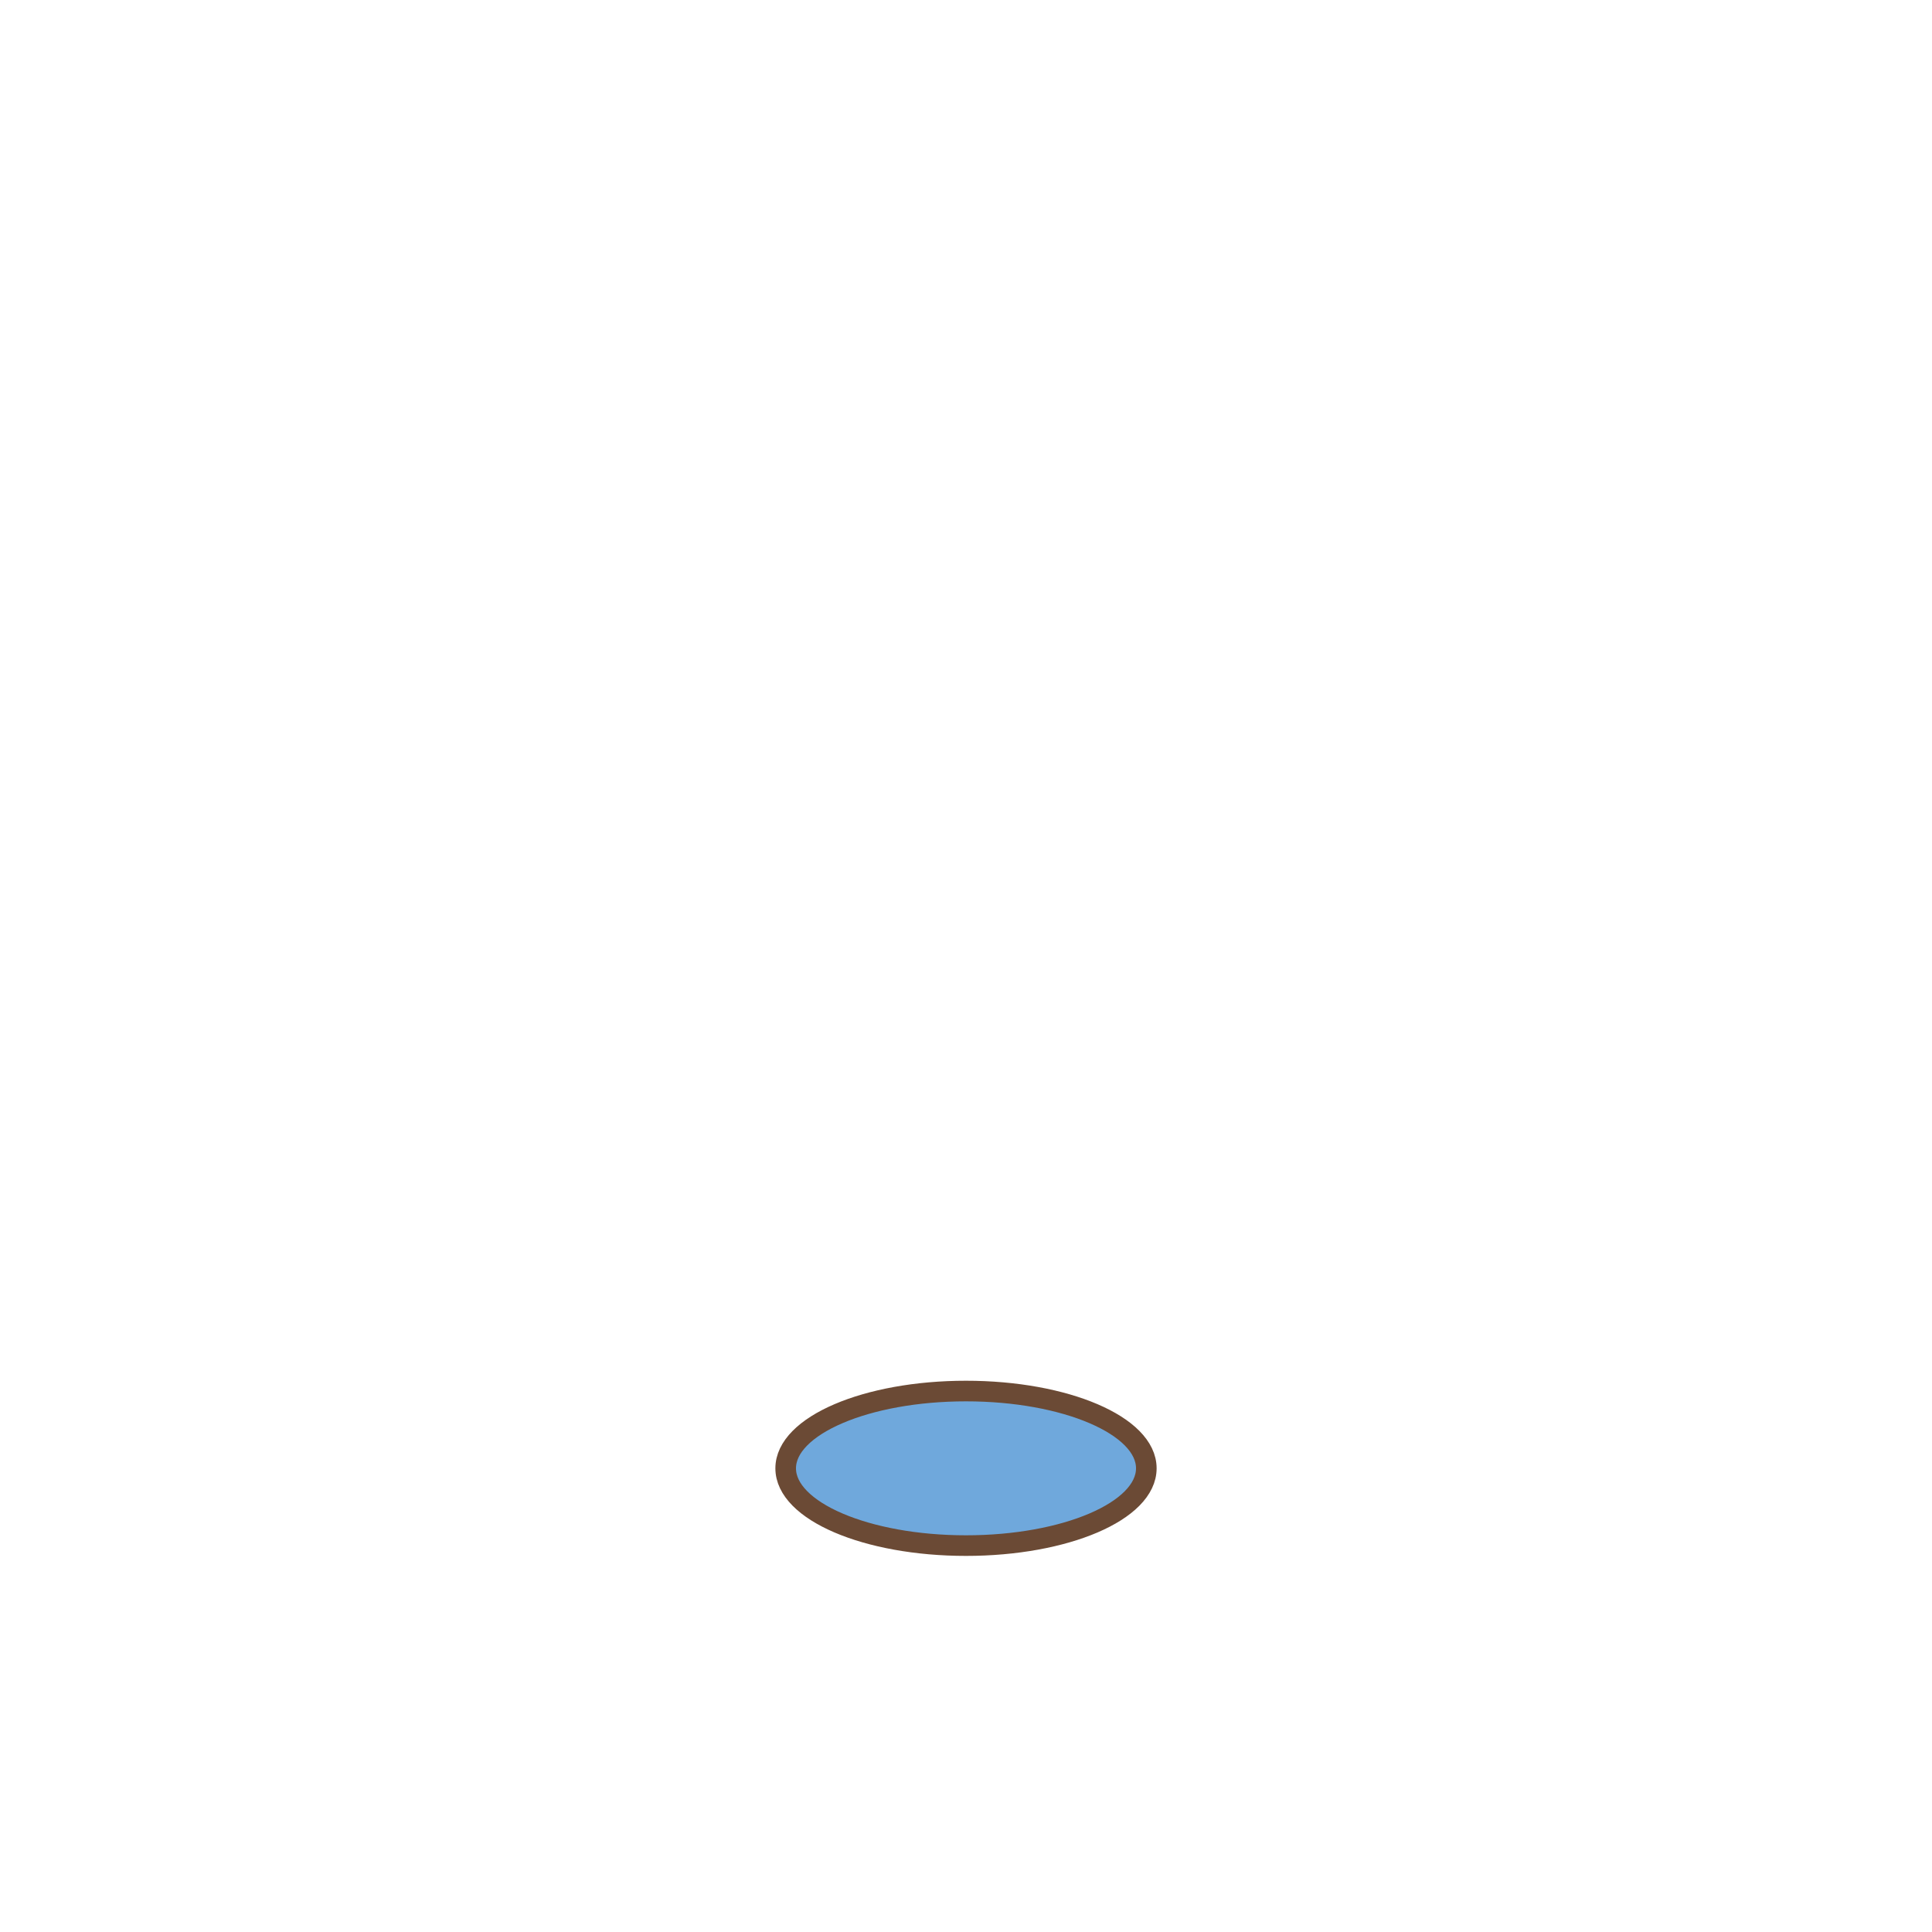
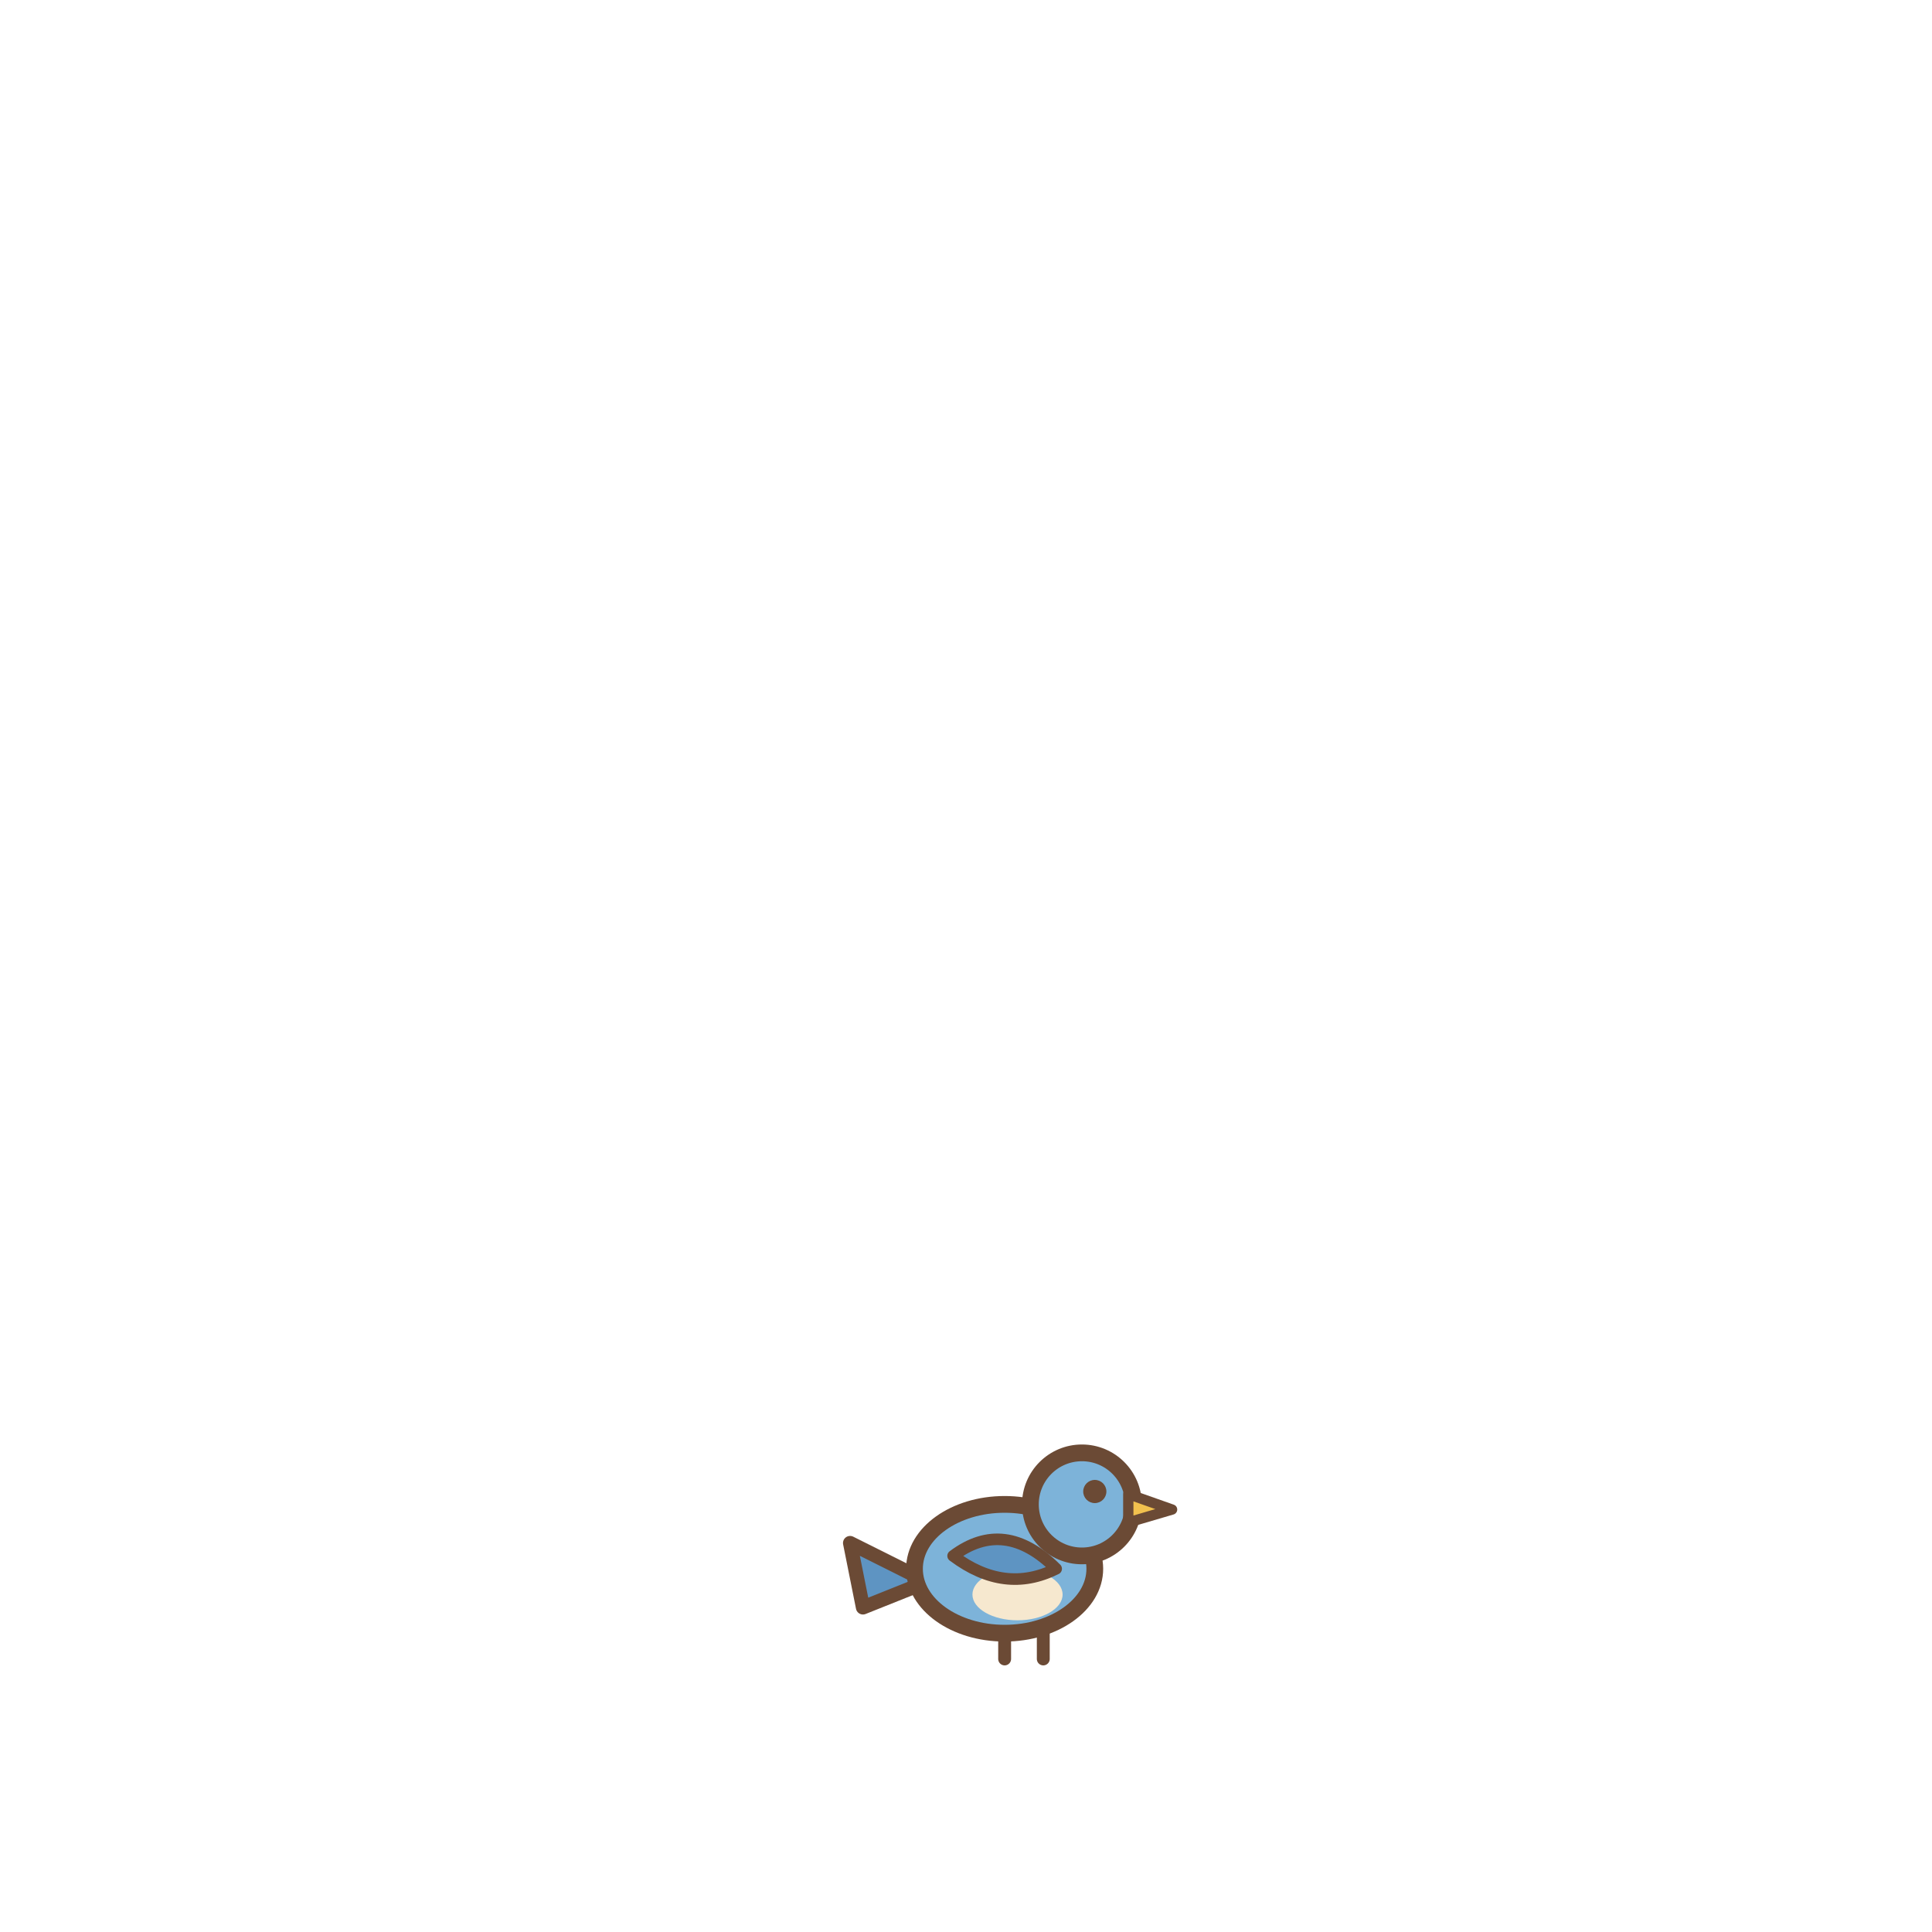
<svg xmlns="http://www.w3.org/2000/svg" width="1024" height="1024" viewBox="803.4 285.2 150 150">
  <g transform="translate(878.4 405.2)">
-     <ellipse cx="0" cy="-6" rx="14" ry="6" fill="#6FA8DC" stroke="#6B4A35" stroke-width="1.6" stroke-linejoin="round" stroke-linecap="round" />
+     <g transform="translate(4 6.8)">
+       <path d="M-7 -4 L-13 -7 L-12 -2 Z" fill="#5E94C2" stroke="#6B4A35" stroke-width="1.1" stroke-linejoin="round" stroke-linecap="round" />
+       <ellipse cx="-1" cy="-5" rx="7" ry="5" fill="#7DB3D9" stroke="#6B4A35" stroke-width="1.3" stroke-linejoin="round" stroke-linecap="round" />
+       <ellipse cx="0" cy="-3" rx="3.5" ry="2" fill="#F6E8CF" stroke="none" />
+       <path d="M-5 -6 Q-1 -9 3 -5 Q-1 -3 -5 -6 Z" fill="#5E94C2" stroke="#6B4A35" stroke-width="0.9" stroke-linejoin="round" stroke-linecap="round" />
+       <circle cx="5" cy="-10" r="4" fill="#7DB3D9" stroke="#6B4A35" stroke-width="1.3" stroke-linejoin="round" stroke-linecap="round" />
+       <path d="M8.6 -10.8 L12 -9.6 L8.6 -8.6 Z" fill="#F2C14E" stroke="#6B4A35" stroke-width="0.8" stroke-linejoin="round" stroke-linecap="round" />
+       <circle cx="6" cy="-11" r="0.9" fill="#6B4A35" />
+       <path d="M-1 0 L-1 2 M2 0 L2 2" stroke="#6B4A35" stroke-width="1" stroke-linecap="round" />
+     </g>
  </g>
</svg>
